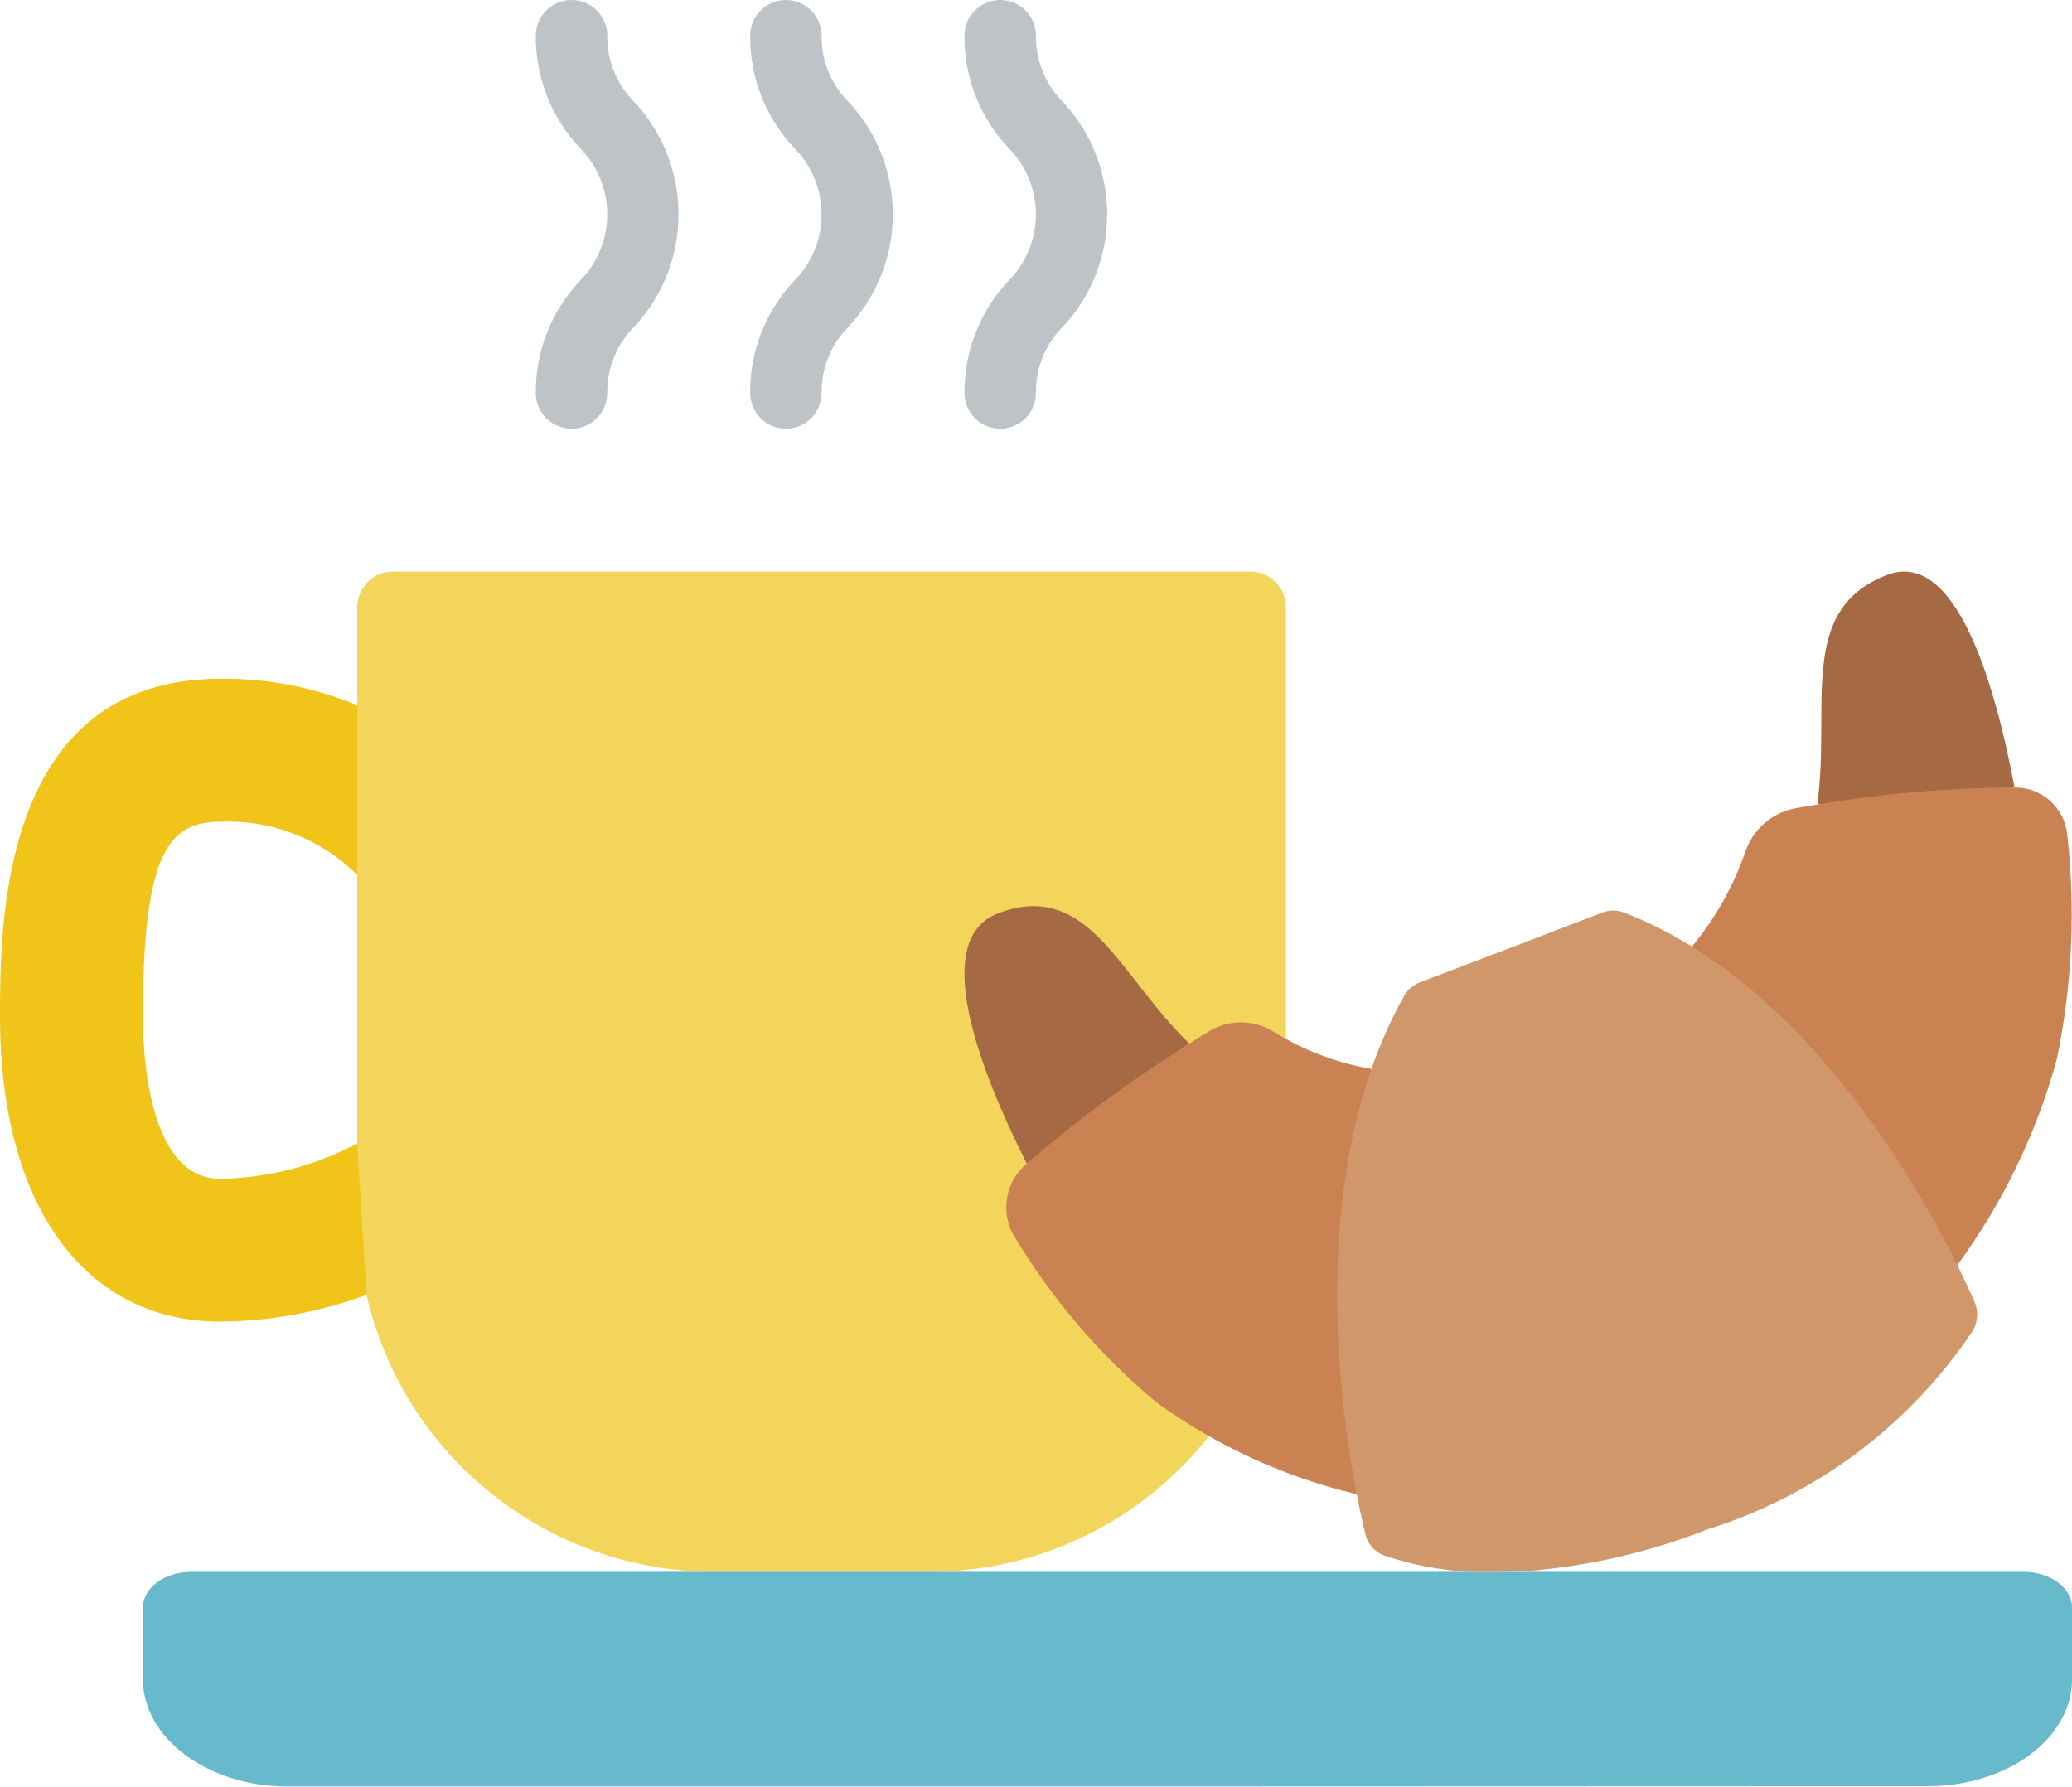
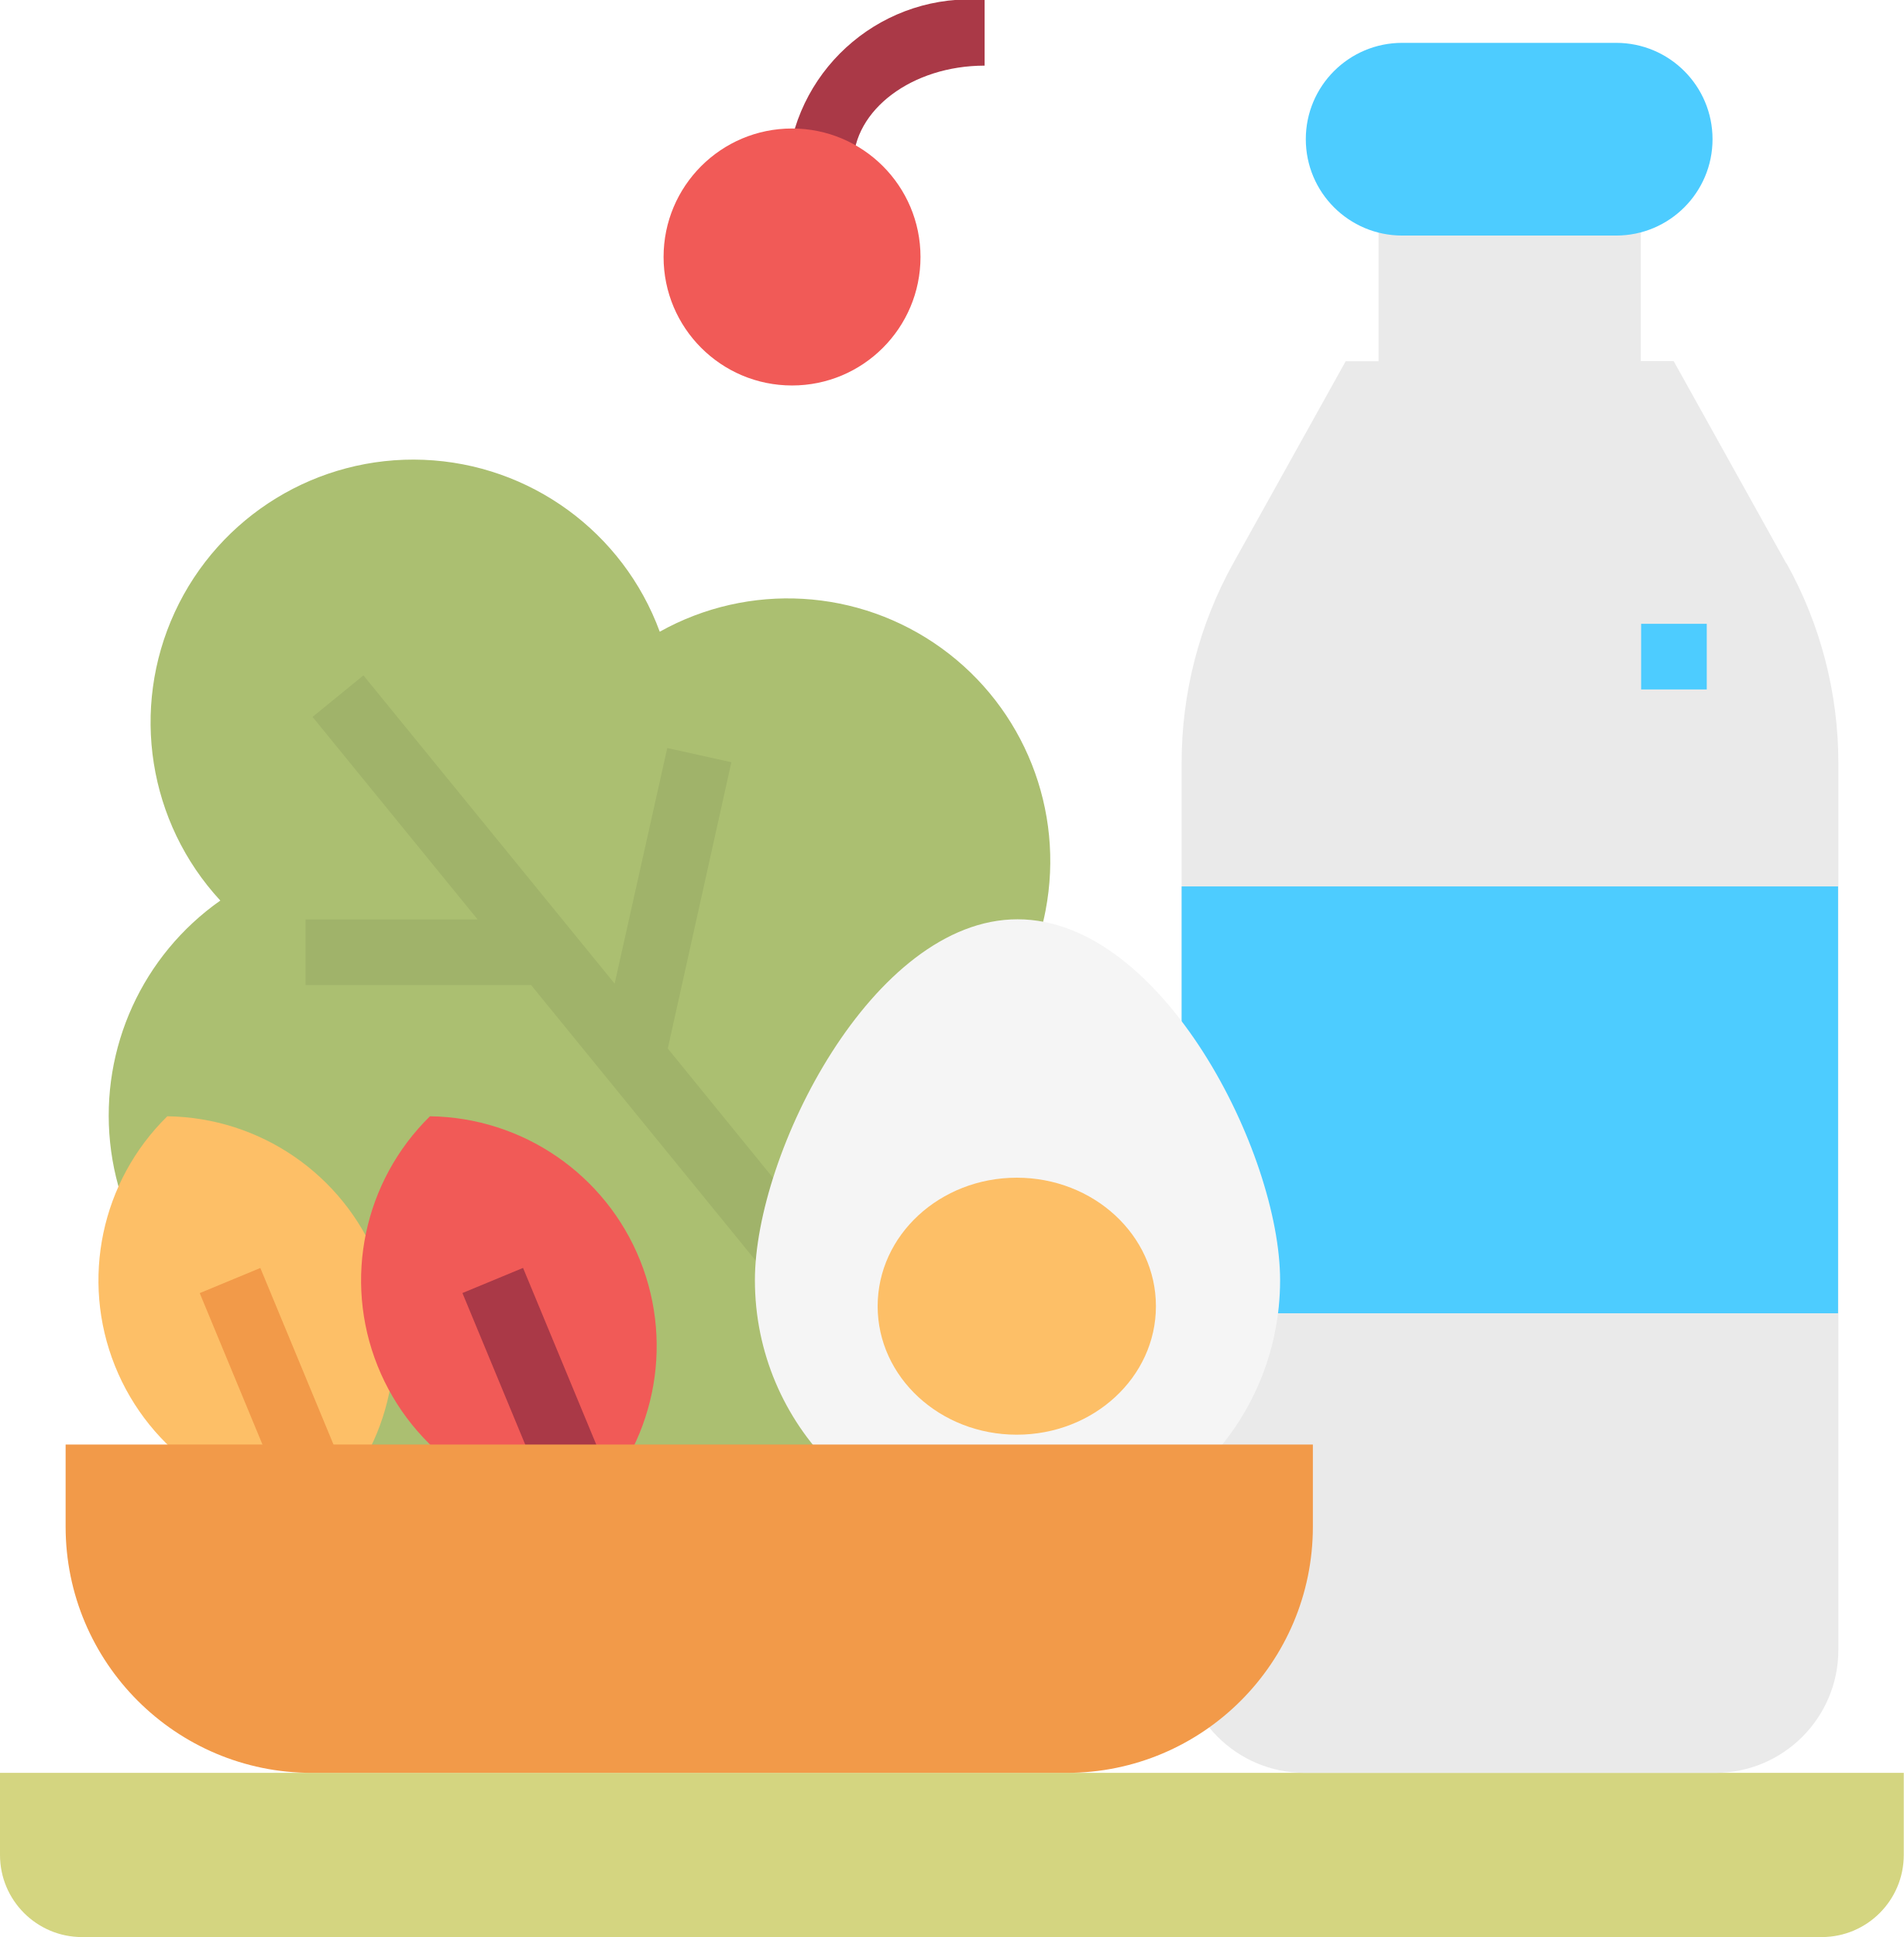
- <svg xmlns="http://www.w3.org/2000/svg" width="29.93" height="25.8" viewBox="0 0 29.93 25.8">
-   <defs>
-     <style>.a{fill:#f3d55b;}.b{fill:#f0c419;}.c{fill:#a56a43;}.d{fill:#67b9cc;}.e{fill:#bdc3c7;}.f{fill:#cb8252;}.g{fill:#cf976a;}</style>
-   </defs>
-   <path class="a" d="M22.3,28.492a5.144,5.144,0,0,1-4.04,1.956h-3.1a5.16,5.16,0,0,1-5.026-4A5.07,5.07,0,0,1,10,25.288V16.516A.516.516,0,0,1,10.516,16H22.9a.516.516,0,0,1,.516.516v6.233Z" transform="translate(-4.84 -7.744)" />
-   <path class="b" d="M5.16,19.382A5.027,5.027,0,0,0,3.184,19C0,19,0,22.55,0,23.886c0,2.714,1.218,4.4,3.184,4.4a6.256,6.256,0,0,0,2.11-.387L5.16,25.713a4.4,4.4,0,0,1-1.976.511c-1.037,0-1.12-1.791-1.12-2.337,0-2.384.377-2.822,1.12-2.822a2.638,2.638,0,0,1,1.976.769Z" transform="translate(0 -9.196)" />
-   <path class="c" d="M53.722,19.117c-.288-1.54-.857-3.443-1.837-3.07-1.309.5-.814,1.884-1.011,3.315Z" transform="translate(-24.623 -7.744)" />
-   <path class="c" d="M27.9,29.083c-.7-1.384-1.393-3.238-.416-3.612,1.309-.5,1.754.906,2.763,1.878Z" transform="translate(-13.069 -12.278)" />
-   <path class="d" d="M17.932,47.1H6.09C4.933,47.1,4,46.4,4,45.548V44.516c0-.284.314-.516.7-.516H31.167c.383,0,.7.232.7.516v1.032c0,.857-.933,1.548-2.09,1.548Z" transform="translate(-1.936 -21.296)" />
-   <g transform="translate(7.74)">
-     <path class="e" d="M21.516,6.192A.516.516,0,0,1,21,5.676a2.336,2.336,0,0,1,.629-1.612,1.363,1.363,0,0,0,0-1.935A2.336,2.336,0,0,1,21,.516a.516.516,0,1,1,1.032,0,1.333,1.333,0,0,0,.4.967,2.381,2.381,0,0,1,0,3.225,1.333,1.333,0,0,0-.4.967A.516.516,0,0,1,21.516,6.192Z" transform="translate(-17.904)" />
-     <path class="e" d="M15.516,6.192A.516.516,0,0,1,15,5.676a2.336,2.336,0,0,1,.629-1.612,1.363,1.363,0,0,0,0-1.935A2.336,2.336,0,0,1,15,.516a.516.516,0,1,1,1.032,0,1.333,1.333,0,0,0,.4.967,2.381,2.381,0,0,1,0,3.225,1.333,1.333,0,0,0-.4.967A.516.516,0,0,1,15.516,6.192Z" transform="translate(-15)" />
-     <path class="e" d="M27.516,6.192A.516.516,0,0,1,27,5.676a2.336,2.336,0,0,1,.629-1.612,1.363,1.363,0,0,0,0-1.935A2.336,2.336,0,0,1,27,.516a.516.516,0,1,1,1.032,0,1.333,1.333,0,0,0,.4.967,2.381,2.381,0,0,1,0,3.225,1.333,1.333,0,0,0-.4.967A.516.516,0,0,1,27.516,6.192Z" transform="translate(-20.808)" />
+ <svg xmlns="http://www.w3.org/2000/svg" width="25.327" height="25.763" viewBox="0 0 25.327 25.763">
+   <g id="Lunch" transform="translate(-24 -16)">
+     <path id="Path_619" data-name="Path 619" d="M24,448H49.327v1.092a1.092,1.092,0,0,1-1.092,1.092H25.092A1.092,1.092,0,0,1,24,449.092Z" transform="translate(0 -408.42)" fill="#d4d580" />
+     <g id="Group_635" data-name="Group 635" transform="translate(39.72 16.57)">
+       <path id="Path_620" data-name="Path 620" d="M320.046,76.44l-1.5-2.694h-.437V72H314.62v1.747h-.437l-1.5,2.694A5.458,5.458,0,0,0,312,79.091V90.886a1.637,1.637,0,0,0,1.637,1.637H319.1a1.637,1.637,0,0,0,1.637-1.637V79.091a5.458,5.458,0,0,0-.687-2.651Z" transform="translate(-312 -69.513)" fill="#eaeaea" />
+       <g id="Group_634" data-name="Group 634" transform="translate(0 0)">
+         <path id="Path_621" data-name="Path 621" d="M0,0H8.733V5.677H0Z" transform="translate(8.733 16.897) rotate(180)" fill="#4dccff" />
+         <rect id="Rectangle_234" data-name="Rectangle 234" width="5.411" height="2.563" rx="1.282" transform="translate(7.063 2.563) rotate(180)" fill="#4dccff" />
+       </g>
+     </g>
+     <g id="Group_639" data-name="Group 639" transform="translate(24.873 16)">
+       <path id="Path_622" data-name="Path 622" d="M62.956,134.01a3.493,3.493,0,0,0-5.133-3.708,3.494,3.494,0,1,0-5.846,3.576,3.494,3.494,0,0,0,.626,6.067,2.62,2.62,0,0,0,4.252,1.419,3.494,3.494,0,0,0,4.679-5.154A3.482,3.482,0,0,0,62.956,134.01Z" transform="translate(-49.919 -121.9)" fill="#abbf71" />
+       <g id="Group_636" data-name="Group 636" transform="translate(0.436 14.847)">
+         <path id="Path_623" data-name="Path 623" d="M48.914,288a3.057,3.057,0,0,0,2.1,5.239,3.057,3.057,0,0,0-2.1-5.239Z" transform="translate(-47.997 -288)" fill="#fdbf67" />
+         <path id="Path_624" data-name="Path 624" d="M0,0H.873V3.308H0Z" transform="translate(1.348 2.352) rotate(-22.514)" fill="#f29a49" />
+       </g>
+       <g id="Group_637" data-name="Group 637" transform="translate(3.93 14.847)">
+         <path id="Path_625" data-name="Path 625" d="M112.914,288a3.057,3.057,0,0,0,2.1,5.239,3.057,3.057,0,0,0-2.1-5.239Z" transform="translate(-111.997 -288)" fill="#f15a57" />
+         <path id="Path_626" data-name="Path 626" d="M0,0H.873V3.308H0Z" transform="translate(1.349 2.351) rotate(-22.514)" fill="#aa3947" />
+       </g>
+       <path id="Path_627" data-name="Path 627" d="M103.3,185.52l.846-3.808-.853-.189-.7,3.134-3.342-4.1-.677.552,2.195,2.693H98.481v.873h3l3.072,3.769.677-.552Z" transform="translate(-95.289 -171.574)" fill="#a0b36a" />
+       <g id="Group_638" data-name="Group 638" transform="translate(7.955)">
+         <path id="Path_628" data-name="Path 628" d="M216.873,18.183H216A2.435,2.435,0,0,1,218.62,16v.873C217.657,16.873,216.873,17.461,216.873,18.183Z" transform="translate(-214.349 -16)" fill="#aa3947" />
+         <circle id="Ellipse_108" data-name="Ellipse 108" cx="1.709" cy="1.709" r="1.709" transform="translate(0 1.709)" fill="#f15a57" />
+       </g>
+       <path id="Path_629" data-name="Path 629" d="M208,244.8a3.493,3.493,0,0,0,6.987,0c0-1.688-1.564-4.8-3.493-4.8S208,243.115,208,244.8Z" transform="translate(-198.83 -227.773)" fill="#f5f5f5" />
+       <ellipse id="Ellipse_109" data-name="Ellipse 109" cx="1.851" cy="1.709" rx="1.851" ry="1.709" transform="translate(10.803 15.664)" fill="#fdbf67" />
+       <path id="Path_630" data-name="Path 630" d="M3.275,0H13.318a3.275,3.275,0,0,1,3.275,3.275V4.367H0V3.275A3.275,3.275,0,0,1,3.275,0Z" transform="translate(16.593 23.58) rotate(180)" fill="#f29a49" />
+     </g>
+     <path id="Path_631" data-name="Path 631" d="M424,168h.873v.873H424Z" transform="translate(-378.167 -143.703)" fill="#4dccff" />
  </g>
-   <path class="f" d="M51.19,28.949h0a9.105,9.105,0,0,0,1.441-2.981,10.262,10.262,0,0,0,.149-3.251.754.754,0,0,0-.766-.671H52a17.567,17.567,0,0,0-2.825.246c-.1.016-.206.031-.313.052a.952.952,0,0,0-.735.64,4.4,4.4,0,0,1-.767,1.36Z" transform="translate(-22.92 -10.671)" />
-   <path class="f" d="M33.23,35.434a8.133,8.133,0,0,1-2.895-1.33,9.477,9.477,0,0,1-2.059-2.412.818.818,0,0,1,.19-1.032c0-.006.011-.009.018-.016a18.654,18.654,0,0,1,2.329-1.717c.089-.058.179-.116.273-.17a.889.889,0,0,1,.951,0,3.929,3.929,0,0,0,1.408.535Z" transform="translate(-13.635 -13.852)" />
-   <path class="g" d="M39.371,35.045a4.444,4.444,0,0,1-1.259-.237.427.427,0,0,1-.273-.31c-.031-.134-.077-.33-.124-.573-.284-1.481-.686-4.742.681-7.193a.442.442,0,0,1,.227-.2l1.326-.506,1.321-.506a.427.427,0,0,1,.3,0c2.926,1.125,4.67,4.716,5.067,5.619a.464.464,0,0,1-.026.428,7.2,7.2,0,0,1-3.829,2.864,9.082,9.082,0,0,1-2.688.609" transform="translate(-18.117 -12.341)" />
</svg>
